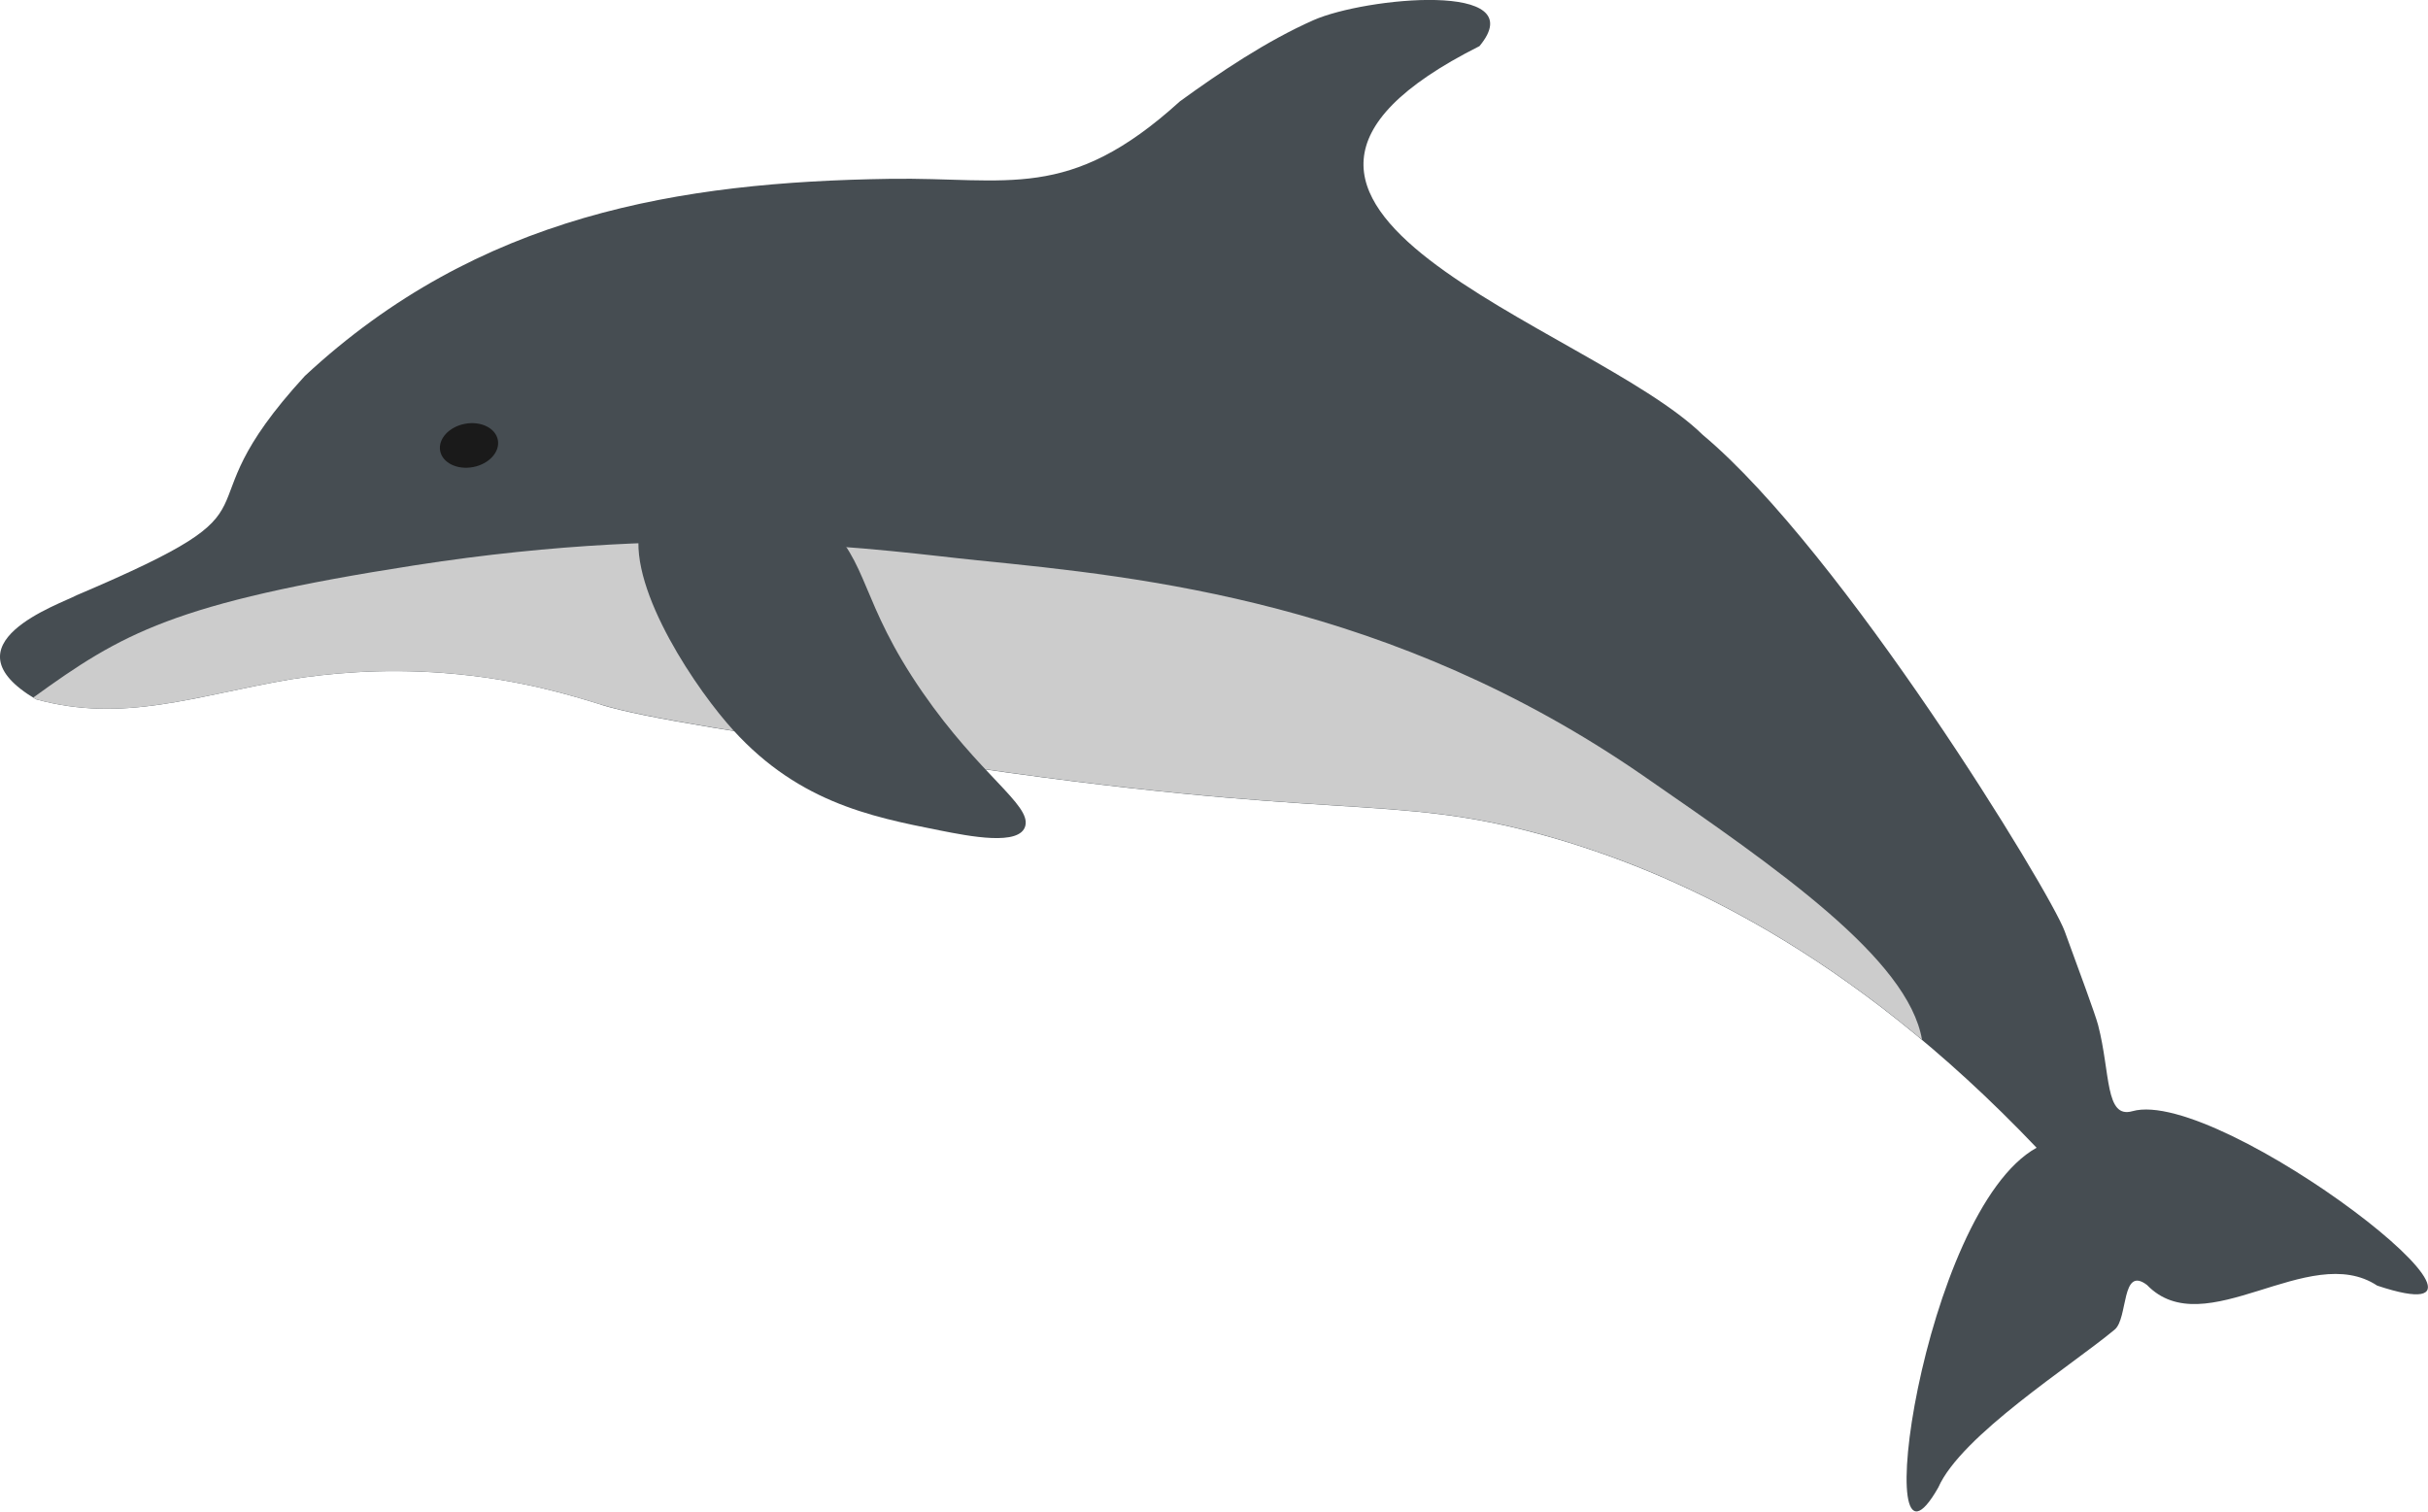
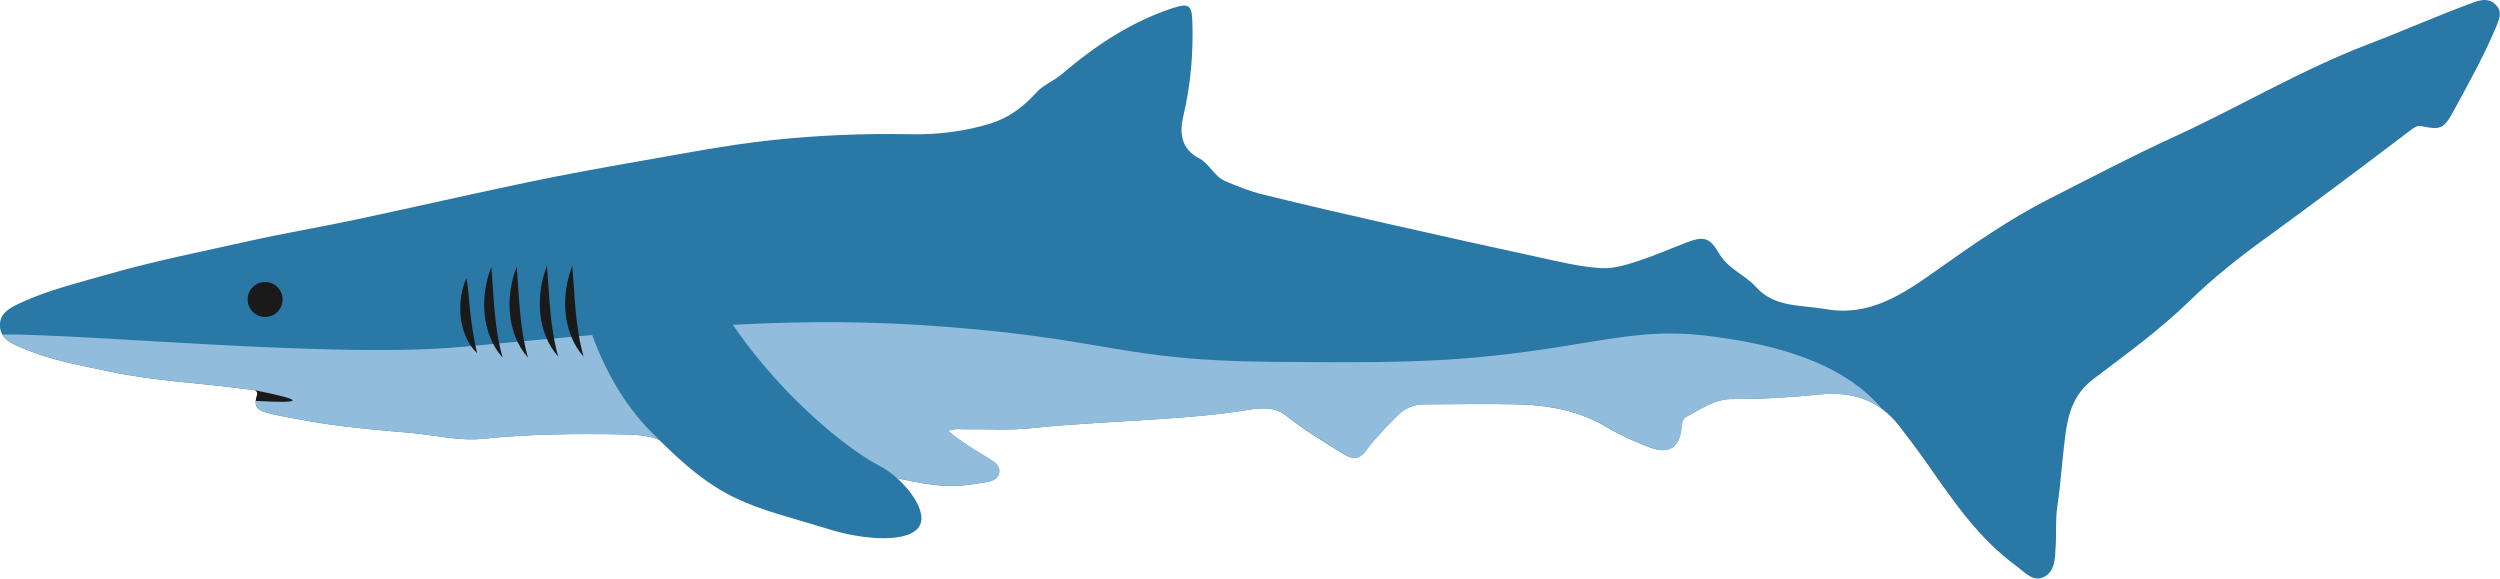
- <svg xmlns="http://www.w3.org/2000/svg" id="Layer_2" data-name="Layer 2" viewBox="0 0 496.34 308.99">
+ <svg xmlns="http://www.w3.org/2000/svg" id="Layer_2" data-name="Layer 2" viewBox="0 0 500.76 115.88">
  <defs>
    <style>
      .cls-1 {
-         fill: #ccc;
+         fill: #91bcdb;
      }

      .cls-2 {
        fill: #1a1a1a;
      }

      .cls-3 {
-         fill: #464d52;
+         fill: #2978a6;
      }
    </style>
  </defs>
-   <g id="OTHER">
-     <g id="Dolphin">
-       <path id="body" class="cls-3" d="m122.86,144.05c-5.31-1.62-16.5-5.25-32.03-6.45-13.08-1.01-23.99.12-31.34,1.28-19.73,3.38-34.22,9.03-52.15,4.08-19.18-11.35,4.89-19.41,8.33-21.27,45.98-19.55,19.03-14.73,46.65-44.83,35.54-33.03,76.7-39.65,119.55-40.3,24.27-.37,36.53,4.87,59.33-15.84,8.07-5.85,17.62-12.31,27.31-16.6,10.54-4.66,45.06-8.07,33.93,5.31-65.38,32.9,22.74,57.01,45.65,79.48,28.59,23.92,71,93.32,73.98,101.48,2.98,8.16,6.27,17.01,6.84,19.21,2.54,9.78,1.38,19.16,6.99,17.58,17.97-5.09,86.12,47.65,50.06,35.66-13.98-9.23-35.21,12.12-47.07-.14-5.3-4.01-3.82,6.81-6.6,9.13-8.76,7.31-31.38,21.64-36.06,32.28-14.49,25.52-3.32-56.48,20.1-69.46-38.29-40.25-74.26-56.49-100.44-63.8-31.9-8.92-41.97-2.56-124.02-14.94-39.92-6.03-59.88-9.04-69.02-11.83Z" />
-       <path id="belly" class="cls-1" d="m392.91,212.59c-2.84-16.57-29.41-34.94-57.04-54.03-51.39-35.5-102.22-40.61-136-44-18.8-1.89-57-8-115,1-49.51,7.68-60,14-78,27-.03.02-.05.04-.08.06.18.11.36.22.55.33,17.93,4.95,32.42-.7,52.15-4.08,7.35-1.16,18.26-2.28,31.34-1.28,15.53,1.2,26.72,4.83,32.03,6.45,9.14,2.79,29.1,5.8,69.02,11.83,82.04,12.39,92.12,6.03,124.02,14.94,20.76,5.8,47.67,17.22,77.02,41.76Z" />
-       <path id="fin" class="cls-3" d="m131.32,106.24c-4.27,11.28,9.23,32.15,17.23,41.51,13.76,16.1,29.19,19.17,43.55,22.02,6.01,1.19,16.43,3.26,17.5-.93,1.12-4.37-9.25-10.29-21.02-27.32-12.9-18.66-10.83-26.56-20.12-34.91-12.72-11.44-32.99-11.34-37.14-.36Z" />
-       <ellipse id="eye" class="cls-2" cx="95.88" cy="91.06" rx="6" ry="4.5" transform="translate(-15.33 19.53) rotate(-10.77)" />
+   <g id="SHARKS">
+     <g id="Blue_Shark">
+       <path id="body" class="cls-3" d="m189.93,86.34c2.72,2.33,5.63,3.95,8.45,5.7.92.57,1.87,1.26,1.77,2.52-.11,1.35-1.37,1.77-2.33,1.95-2.92.56-5.86.96-8.89.78-5.25-.31-10.25-2.01-15.45-2.54-.47-.05-.95-.06-1.7-.11,1.05,2.36,3.1,3.28,4.66,4.69,1.46,1.32,4.41,2.23,3.39,4.53-.93,2.1-3.77,1.18-5.73.94-8.9-1.09-17.29-3.92-25.29-7.96-5.2-2.62-10.42-5.2-15.48-8.12-2.63-1.52-5.75-1.66-8.74-1.71-9.24-.15-18.47-.09-27.69.87-4.99.52-9.94-.76-14.89-1.19-7.43-.64-14.91-1.28-22.27-2.71-2.03-.39-4.09-.72-6.09-1.26-1.55-.42-3-.93-2.25-3.27.56-1.76-1.15-1.35-2.12-1.49-9.05-1.27-18.23-1.59-27.2-3.51-5.78-1.23-11.62-2.24-17.12-4.53-2.23-.93-4.87-1.8-4.97-4.65-.1-2.75,2.36-3.79,4.5-4.77,5.4-2.46,11.15-3.84,16.82-5.47,9.43-2.72,19.06-4.62,28.63-6.76,7.05-1.58,14.19-2.76,21.26-4.27,11.61-2.47,23.19-5.13,34.81-7.56,7.31-1.53,14.67-2.86,22.03-4.14,8.75-1.52,17.48-3.25,26.29-4.2,9.34-1.01,18.74-1.4,28.17-1.21,5.41.11,10.86-.59,16-2.18,3.47-1.07,6.52-3.31,9.09-6.18,1.33-1.49,3.47-2.3,5.07-3.66,6.63-5.65,13.77-10.44,22.15-13.22,3.23-1.07,3.91-.71,4.02,2.57.22,6.43-.32,12.78-1.81,19.06-.8,3.4-.39,6.58,3.09,8.38,2.16,1.12,3.05,3.61,5.2,4.56,2.5,1.11,5.1,2.11,7.75,2.76,8.32,2.06,16.67,3.98,25.02,5.87,9.9,2.24,19.81,4.44,29.73,6.59,4.22.91,8.43,1.98,12.75,2.26,2.48.16,4.95-.57,7.3-1.33,3.32-1.08,6.53-2.47,9.79-3.73,3.72-1.44,4.82-1.08,6.77,2.25,1.75,2.98,5.12,4.15,7.35,6.64,3.71,4.12,9.1,3.52,13.89,4.38,8.75,1.57,15.47-2.96,22.15-7.7,7.33-5.19,14.66-10.32,22.74-14.42,8.31-4.22,16.58-8.56,25.03-12.43,13.08-6,25.46-13.43,38.96-18.57,6.98-2.66,13.82-5.71,20.85-8.28,1.58-.57,3.08-.91,4.43.36,1.43,1.35.88,2.82.23,4.36-2.51,6-5.68,11.66-8.78,17.35-1.76,3.22-2.61,3.47-6.18,2.7-.98-.21-1.55.29-2.22.79-9.68,7.33-19.39,14.63-29.22,21.76-5.24,3.79-10.32,7.82-15,12.38-5.96,5.81-12.74,10.7-19.36,15.73-3.89,2.95-5.03,6.82-5.62,11.39-.61,4.7-.88,9.43-1.58,14.1-.4,2.67-.16,5.32-.33,7.98-.14,2.32-.06,5.05-2.4,6.18-2.15,1.04-3.84-1.02-5.47-2.21-7.54-5.47-12.66-13.06-17.9-20.55-1.76-2.52-3.63-4.97-5.5-7.42-4.02-5.25-9.45-7.06-15.87-6.41-5.88.59-11.77.96-17.68.93-3.58-.02-6.26,2.04-9.19,3.55-.81.41-.88,1.34-.96,2.19-.4,4.05-2.59,5.42-6.5,3.88-2.78-1.1-5.58-2.27-8.13-3.81-5.68-3.45-11.91-4.61-18.38-4.75-6.18-.14-12.37,0-18.56,0-2.12,0-3.87.78-5.35,2.26-2.25,2.23-4.44,4.52-6.33,7.06-1.22,1.65-2.46,1.81-4.26.72-4-2.41-7.96-4.85-11.63-7.75-2.72-2.15-5.9-1.47-8.89-.99-5.35.84-10.74,1.26-16.12,1.62-8.7.6-17.42.94-26.11,1.86-4.37.46-8.82.14-13.23.21-1.06.02-2.15-.22-3.42.35Z" />
+       <path id="belly" class="cls-1" d="m366.58,78.9c.47-.01.93,0,1.39.01.04,0,.07,0,.11,0,.51.02,1.01.07,1.5.13.07,0,.15.02.22.03.48.07.95.15,1.41.25.01,0,.03,0,.04,0,.51.11,1,.25,1.49.41,0,0,.01,0,.02,0,1.47.48,2.86,1.18,4.15,2.12-.1-.12-.2-.25-.3-.38-9.25-10.59-25.92-12.98-33-14-13.53-1.94-21.06.73-38,3-17.04,2.28-28.92,2.18-51,2-29.75-.24-32.12-4.44-65-7-29.37-2.29-51.91-.19-97,4-25.26,2.35-73.46-2.5-92.13-2.49.87,1.55,2.81,2.22,4.51,2.93,5.49,2.29,11.34,3.29,17.12,4.53,8.97,1.91,18.14,2.24,27.2,3.51.96.13,2.68-.27,2.12,1.49-.75,2.34.71,2.85,2.25,3.27,2,.54,4.05.86,6.09,1.26,7.36,1.43,14.83,2.07,22.27,2.71,4.95.43,9.9,1.71,14.89,1.19,9.22-.96,18.45-1.02,27.69-.87,2.99.05,6.11.2,8.74,1.71,5.06,2.92,10.28,5.5,15.48,8.12,7.99,4.03,16.38,6.87,25.29,7.96,1.96.24,4.81,1.17,5.73-.94,1.02-2.31-1.93-3.22-3.39-4.53-1.56-1.41-3.61-2.33-4.66-4.69.76.05,1.23.06,1.7.11,5.2.54,10.2,2.23,15.45,2.54,3.03.18,5.97-.22,8.89-.78.96-.18,2.22-.6,2.33-1.95.11-1.26-.85-1.95-1.77-2.52-2.82-1.75-5.72-3.37-8.45-5.7,1.27-.57,2.36-.34,3.42-.35,4.41-.07,8.87.25,13.23-.21,8.69-.92,17.4-1.26,26.11-1.86,5.38-.37,10.77-.78,16.12-1.62,3-.47,6.17-1.16,8.89.99,3.67,2.91,7.63,5.34,11.63,7.75,1.8,1.09,3.03.93,4.26-.72,1.89-2.54,4.08-4.83,6.33-7.06,1.49-1.48,3.23-2.27,5.35-2.26,6.19,0,12.37-.13,18.56,0,6.47.14,12.69,1.3,18.38,4.75,2.55,1.55,5.35,2.71,8.13,3.81,3.91,1.55,6.09.17,6.5-3.88.09-.85.15-1.78.96-2.19,2.93-1.51,5.61-3.57,9.19-3.55,5.91.03,11.8-.34,17.68-.93.52-.05,1.03-.08,1.54-.1.13,0,.25,0,.38-.01Z" />
+       <path id="fin" class="cls-3" d="m140.88,54.95c-1.11-2.25-4.97-2.47-8.88-2.65-7.49-.35-13.24,4.05-15.92,6.46,3.75,15.32,10.2,23.46,14,27.38,14.44,14.9,19.57,14.84,36.52,20.03,6.15,1.88,15.78,2.81,17.66-.97,1.65-3.31-3.65-9.59-7.94-11.8-8.4-4.33-26.07-19.38-35.45-38.44Z" />
+       <circle id="eye" class="cls-2" cx="53.1" cy="59.99" r="3.5" />
+       <g id="gills">
+         <path class="cls-2" d="m100.69,71.66c-4.32-4.87-4.58-12.36-2.27-18.21.52,6.19.54,12.19,2.27,18.21h0Z" />
+         <path class="cls-2" d="m105.77,71.65c-4.32-4.87-4.58-12.36-2.27-18.21.52,6.19.54,12.19,2.27,18.21h0Z" />
+         <path class="cls-2" d="m111.83,71.46c-4.32-4.87-4.58-12.36-2.27-18.21.52,6.19.54,12.19,2.27,18.21h0Z" />
+         <path class="cls-2" d="m116.91,71.45c-4.32-4.87-4.58-12.36-2.27-18.21.52,6.19.54,12.19,2.27,18.21h0Z" />
+         <path class="cls-2" d="m95.57,70.76c-1.97-1.87-2.98-4.58-3.29-7.23-.27-2.67.05-5.37,1.15-7.83.26,1.33.37,2.62.48,3.88.29,3.7.8,7.55,1.66,11.18h0Z" />
+       </g>
+       <path id="mouth" class="cls-2" d="m51.07,78.17c.38.17.58.51.34,1.28-.1.32-.16.59-.18.85,4.88.28,7.35.25,7.37-.1.03-.35-2.49-1.03-7.53-2.03Z" />
    </g>
  </g>
</svg>
